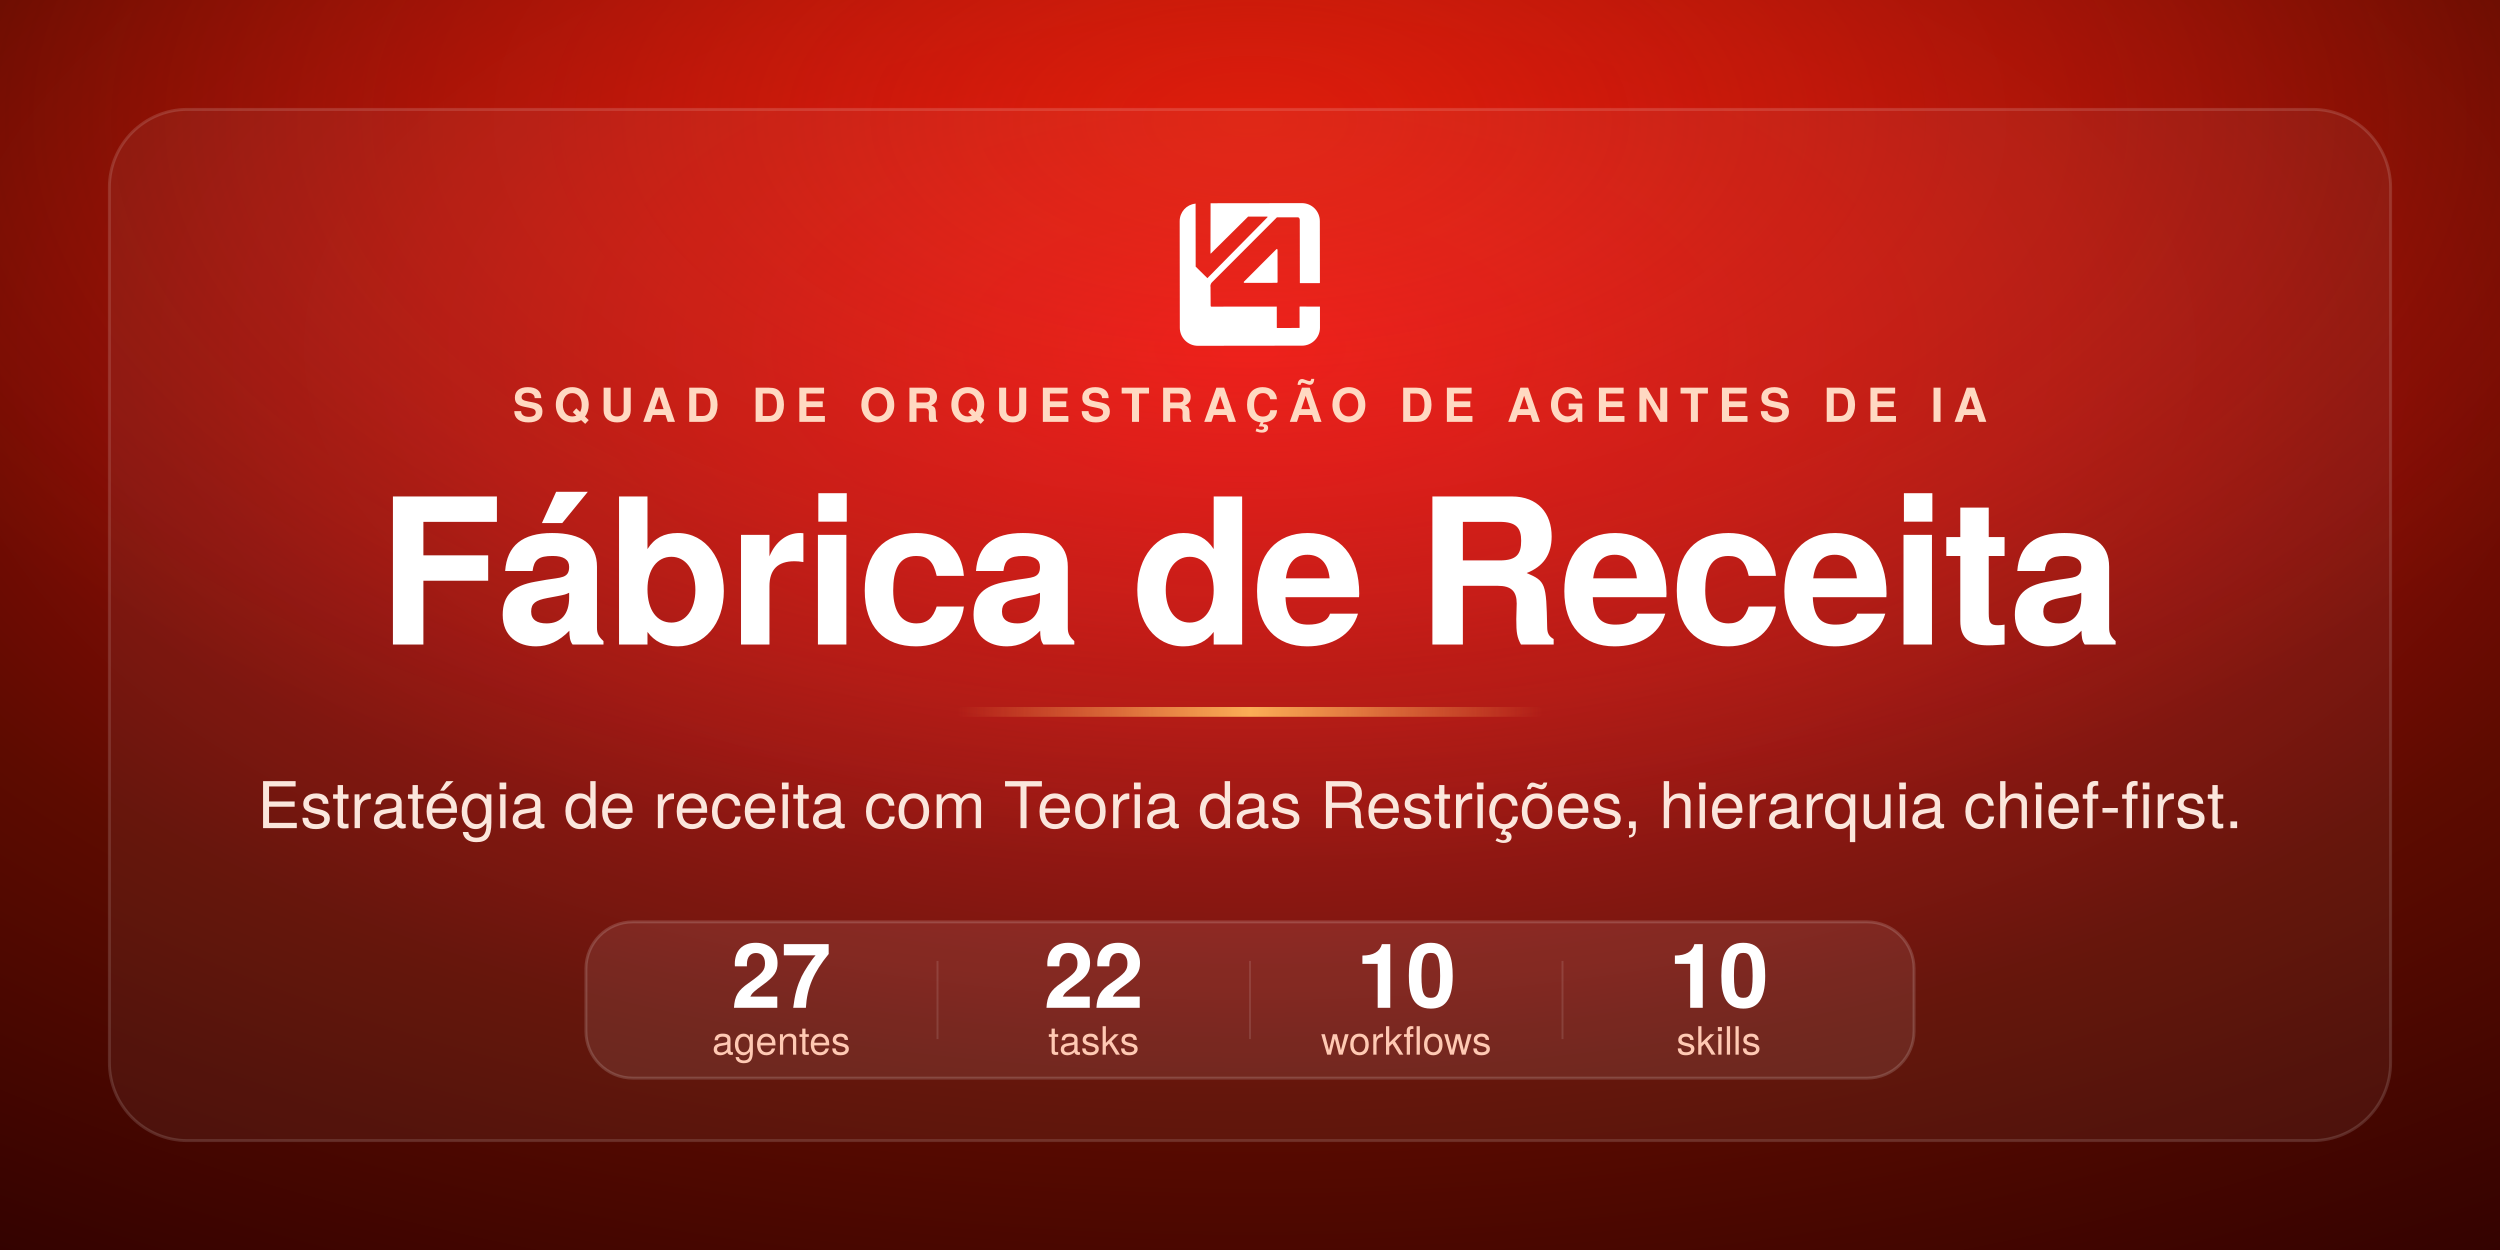
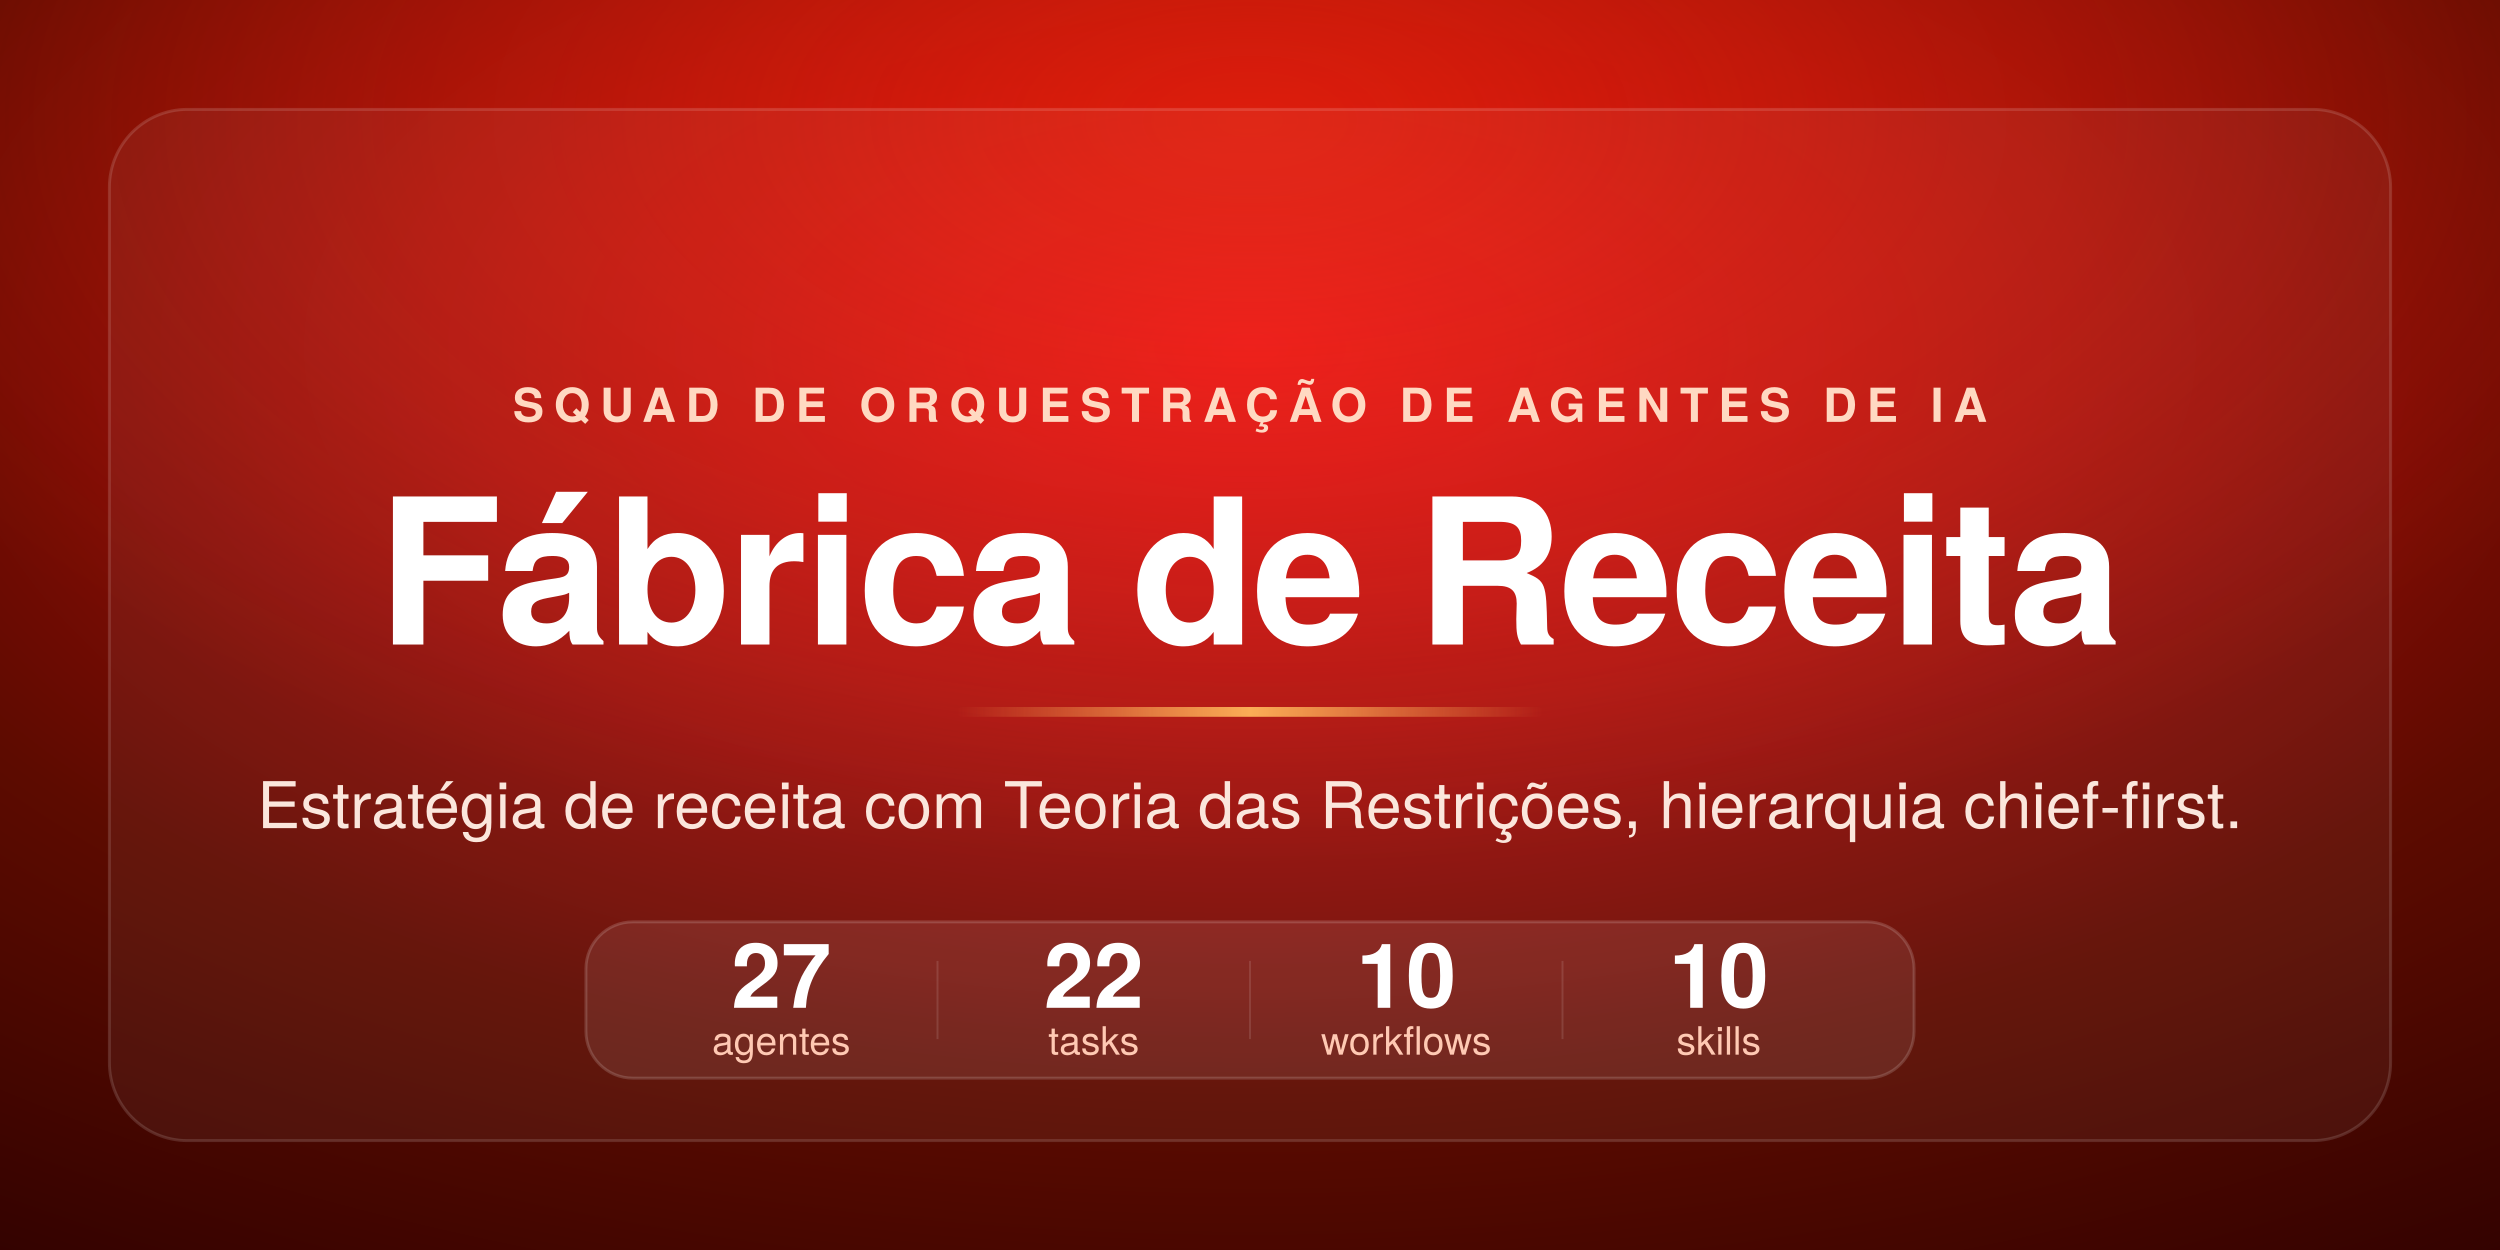
<svg xmlns="http://www.w3.org/2000/svg" width="1280" height="640" viewBox="0 0 1280 640">
  <defs>
    <radialGradient id="bg" cx="0.5" cy="0.28" r="0.95">
      <stop offset="0" stop-color="#E50914" />
      <stop offset="0.32" stop-color="#A50D0A" />
      <stop offset="0.62" stop-color="#5D0B00" />
      <stop offset="1" stop-color="#280000" />
    </radialGradient>
    <radialGradient id="glow" cx="0.5" cy="0.10" r="0.6">
      <stop offset="0" stop-color="#FB2E0A" stop-opacity="0.5" />
      <stop offset="1" stop-color="#FB2E0A" stop-opacity="0" />
    </radialGradient>
    <linearGradient id="goldrule" x1="0" y1="0" x2="1" y2="0">
      <stop offset="0" stop-color="#FBAD56" stop-opacity="0" />
      <stop offset="0.5" stop-color="#FBAD56" />
      <stop offset="1" stop-color="#FBAD56" stop-opacity="0" />
    </linearGradient>
  </defs>
  <rect width="1280" height="640" fill="url(#bg)" />
  <rect width="1280" height="640" fill="url(#glow)" />
  <rect x="56" y="56" width="1168" height="528" rx="40" fill="#FFFFFF" fill-opacity="0.05" stroke="#FFFFFF" stroke-opacity="0.14" stroke-width="1.5" />
-   <g transform="translate(604,104) scale(0.36)">
-     <path fill-rule="evenodd" clip-rule="evenodd" d="M92.099 113.423C91.9 113.423 91.706 113.361 91.544 113.247C91.379 113.137 91.251 112.98 91.175 112.799C91.099 112.619 91.08 112.419 91.118 112.224C91.156 112.029 91.251 111.853 91.388 111.71L137.433 65.622C137.575 65.484 137.751 65.384 137.95 65.346C138.144 65.308 138.348 65.327 138.533 65.403C138.718 65.479 138.874 65.607 138.983 65.769C139.092 65.936 139.154 66.126 139.154 66.326L139.216 112.352C139.216 112.904 138.77 113.356 138.21 113.356L92.099 113.413V113.423ZM173.9 202.721L25.884 202.916C11.773 202.93 0.213 191.423 0.194 177.336L2.76672e-05 25.623C-0.019 12.735 9.715 1.998 22.214 0.78C22.432 0.5 22.622 0.547 22.627 0.761L22.74 90.393C22.74 90.488 22.778 90.583 23.077 90.65L39.355 106.672C39.075 106.905 39.312 106.9 39.449 106.672L124.873 20.052C125.1 19.548 124.939 19.157 124.617 19.157L97.324 19.196C97.13 19.196 97.04 19.234 96.969 19.538L44.409 71.616C44.494 71.844 43.788 71.682 43.788 71.735L43.93 0.533C43.93 0.333 43.859 0.171 44.058 0.167L173.639 2.35558e-05C188.063 -0.019 199.31 11.494 199.329 25.58L199.442 113.385C199.442 113.48 199.404 113.57 199.338 113.641C199.272 113.708 199.177 113.751 199.082 113.751L171.283 113.784C171.211 113.784 171.145 113.765 171.083 113.737C171.022 113.708 170.965 113.665 170.917 113.613L170.804 23.791C170.804 21.274 168.917 20.356 168.523 20.19C168.48 20.171 168.428 20.161 168.381 20.161L138.433 20.204C138.334 20.204 138.244 20.371 138.182 20.309L46.007 112.543C43.409 115.14 43.641 118.394 43.712 118.627C43.807 118.727 43.854 118.817 43.854 118.927L44.035 145.767C44.044 146.89 44.362 147.232 45.172 147.232L137.717 147.114C137.921 147.114 138.087 147.275 138.087 147.48L138.12 177.217C138.12 177.417 138.291 177.584 138.49 177.579L170.164 177.541C170.363 177.541 170.529 177.374 170.529 177.175L170.491 147.437C170.491 147.237 170.657 147.071 170.856 147.071L199.433 147.213C199.329 147.213 199.49 147.199 199.49 147.399L199.523 177.084C199.542 191.171 188.015 202.712 173.905 202.731L173.9 202.721Z" fill="white" />
-   </g>
  <text x="640" y="216" text-anchor="middle" font-family="Avenir Next, Helvetica Neue, sans-serif" font-size="24" font-weight="600" letter-spacing="5" fill="#FFD9C2">SQUAD DE ORQUESTRAÇÃO DE AGENTES DE IA</text>
  <text x="640" y="330" text-anchor="middle" font-family="Avenir Next, Helvetica Neue, sans-serif" font-size="104" font-weight="800" letter-spacing="-1.5" fill="#FFFFFF">Fábrica de Receita</text>
  <rect x="490" y="362" width="300" height="5" rx="2.5" fill="url(#goldrule)" />
  <text x="640" y="424" text-anchor="middle" font-family="Avenir Next, Helvetica Neue, sans-serif" font-size="33" font-weight="500" fill="#FBE6DC">Estratégia de receita com Teoria das Restrições, hierarquia chief-first.</text>
  <rect x="300" y="472" width="680" height="80" rx="24" fill="#FFFFFF" fill-opacity="0.08" stroke="#FFFFFF" stroke-opacity="0.16" stroke-width="1.5" />
  <g font-family="Avenir Next, Helvetica Neue, sans-serif" text-anchor="middle">
    <text x="400" y="516" font-size="46" font-weight="800" fill="#FFFFFF">27</text>
    <text x="400" y="540" font-size="20" font-weight="500" fill="#FFC9B3">agentes</text>
    <text x="560" y="516" font-size="46" font-weight="800" fill="#FFFFFF">22</text>
    <text x="560" y="540" font-size="20" font-weight="500" fill="#FFC9B3">tasks</text>
    <text x="720" y="516" font-size="46" font-weight="800" fill="#FFFFFF">10</text>
    <text x="720" y="540" font-size="20" font-weight="500" fill="#FFC9B3">workflows</text>
    <text x="880" y="516" font-size="46" font-weight="800" fill="#FFFFFF">10</text>
    <text x="880" y="540" font-size="20" font-weight="500" fill="#FFC9B3">skills</text>
  </g>
  <line x1="480" y1="492" x2="480" y2="532" stroke="#FFFFFF" stroke-opacity="0.12" />
  <line x1="640" y1="492" x2="640" y2="532" stroke="#FFFFFF" stroke-opacity="0.12" />
  <line x1="800" y1="492" x2="800" y2="532" stroke="#FFFFFF" stroke-opacity="0.12" />
</svg>
